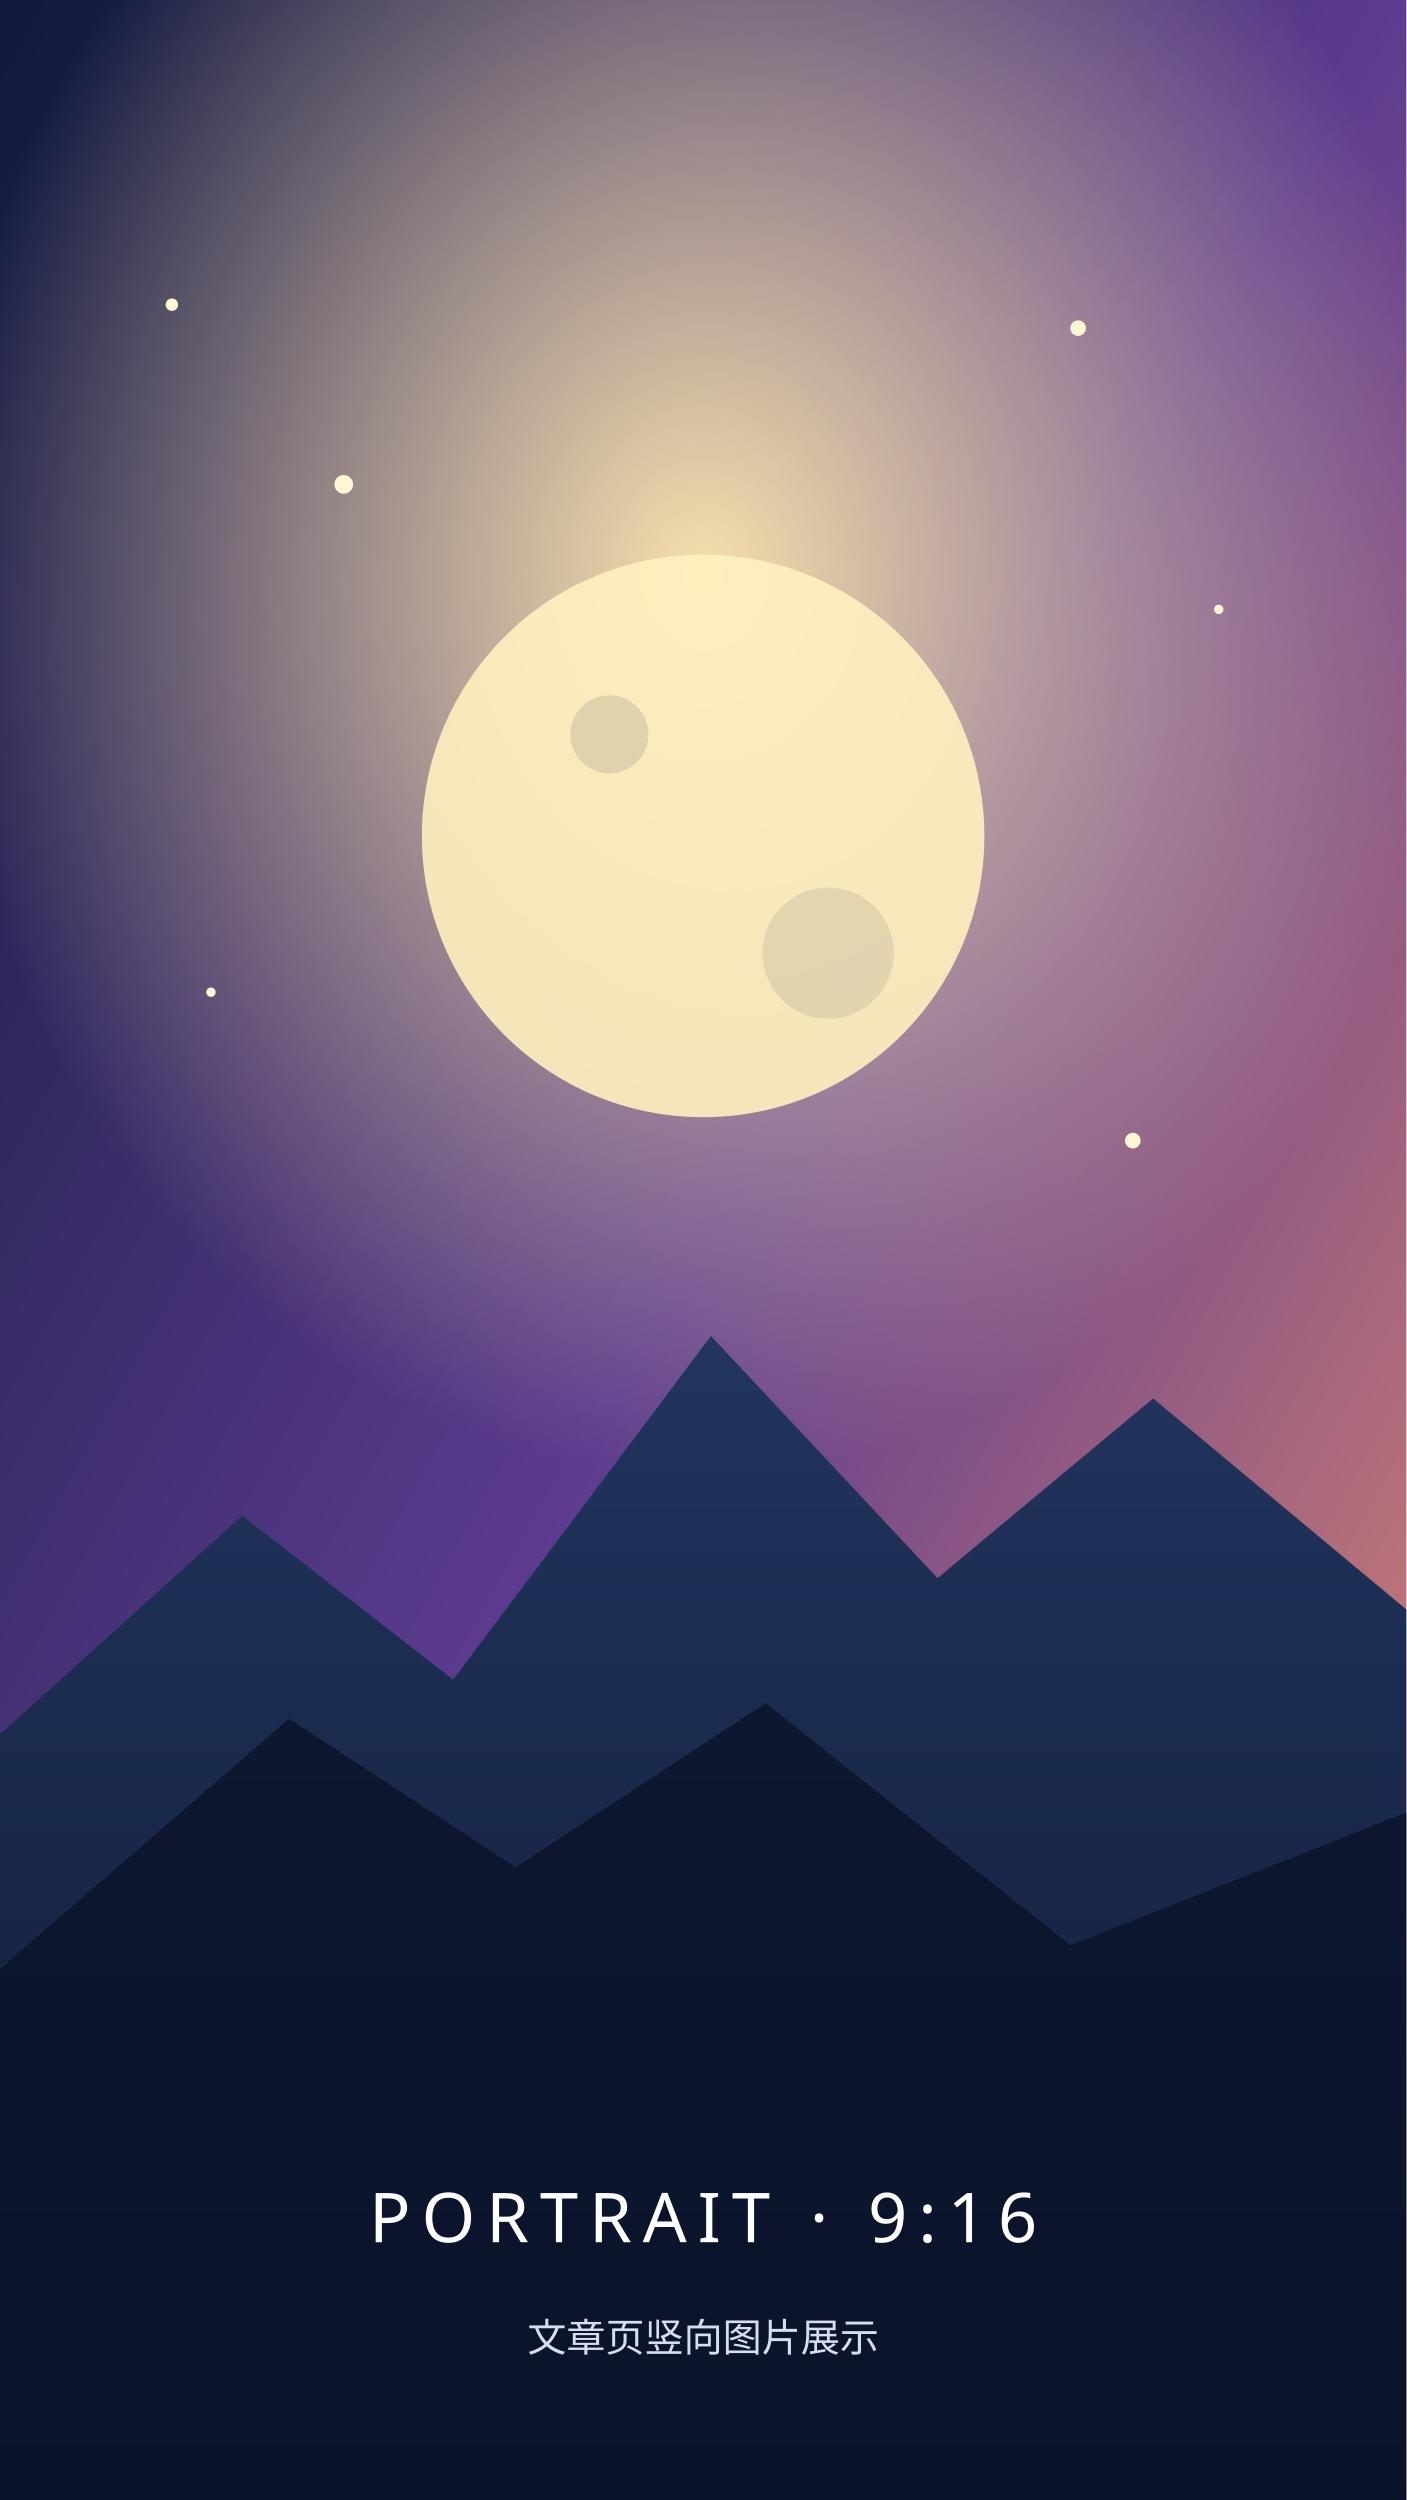
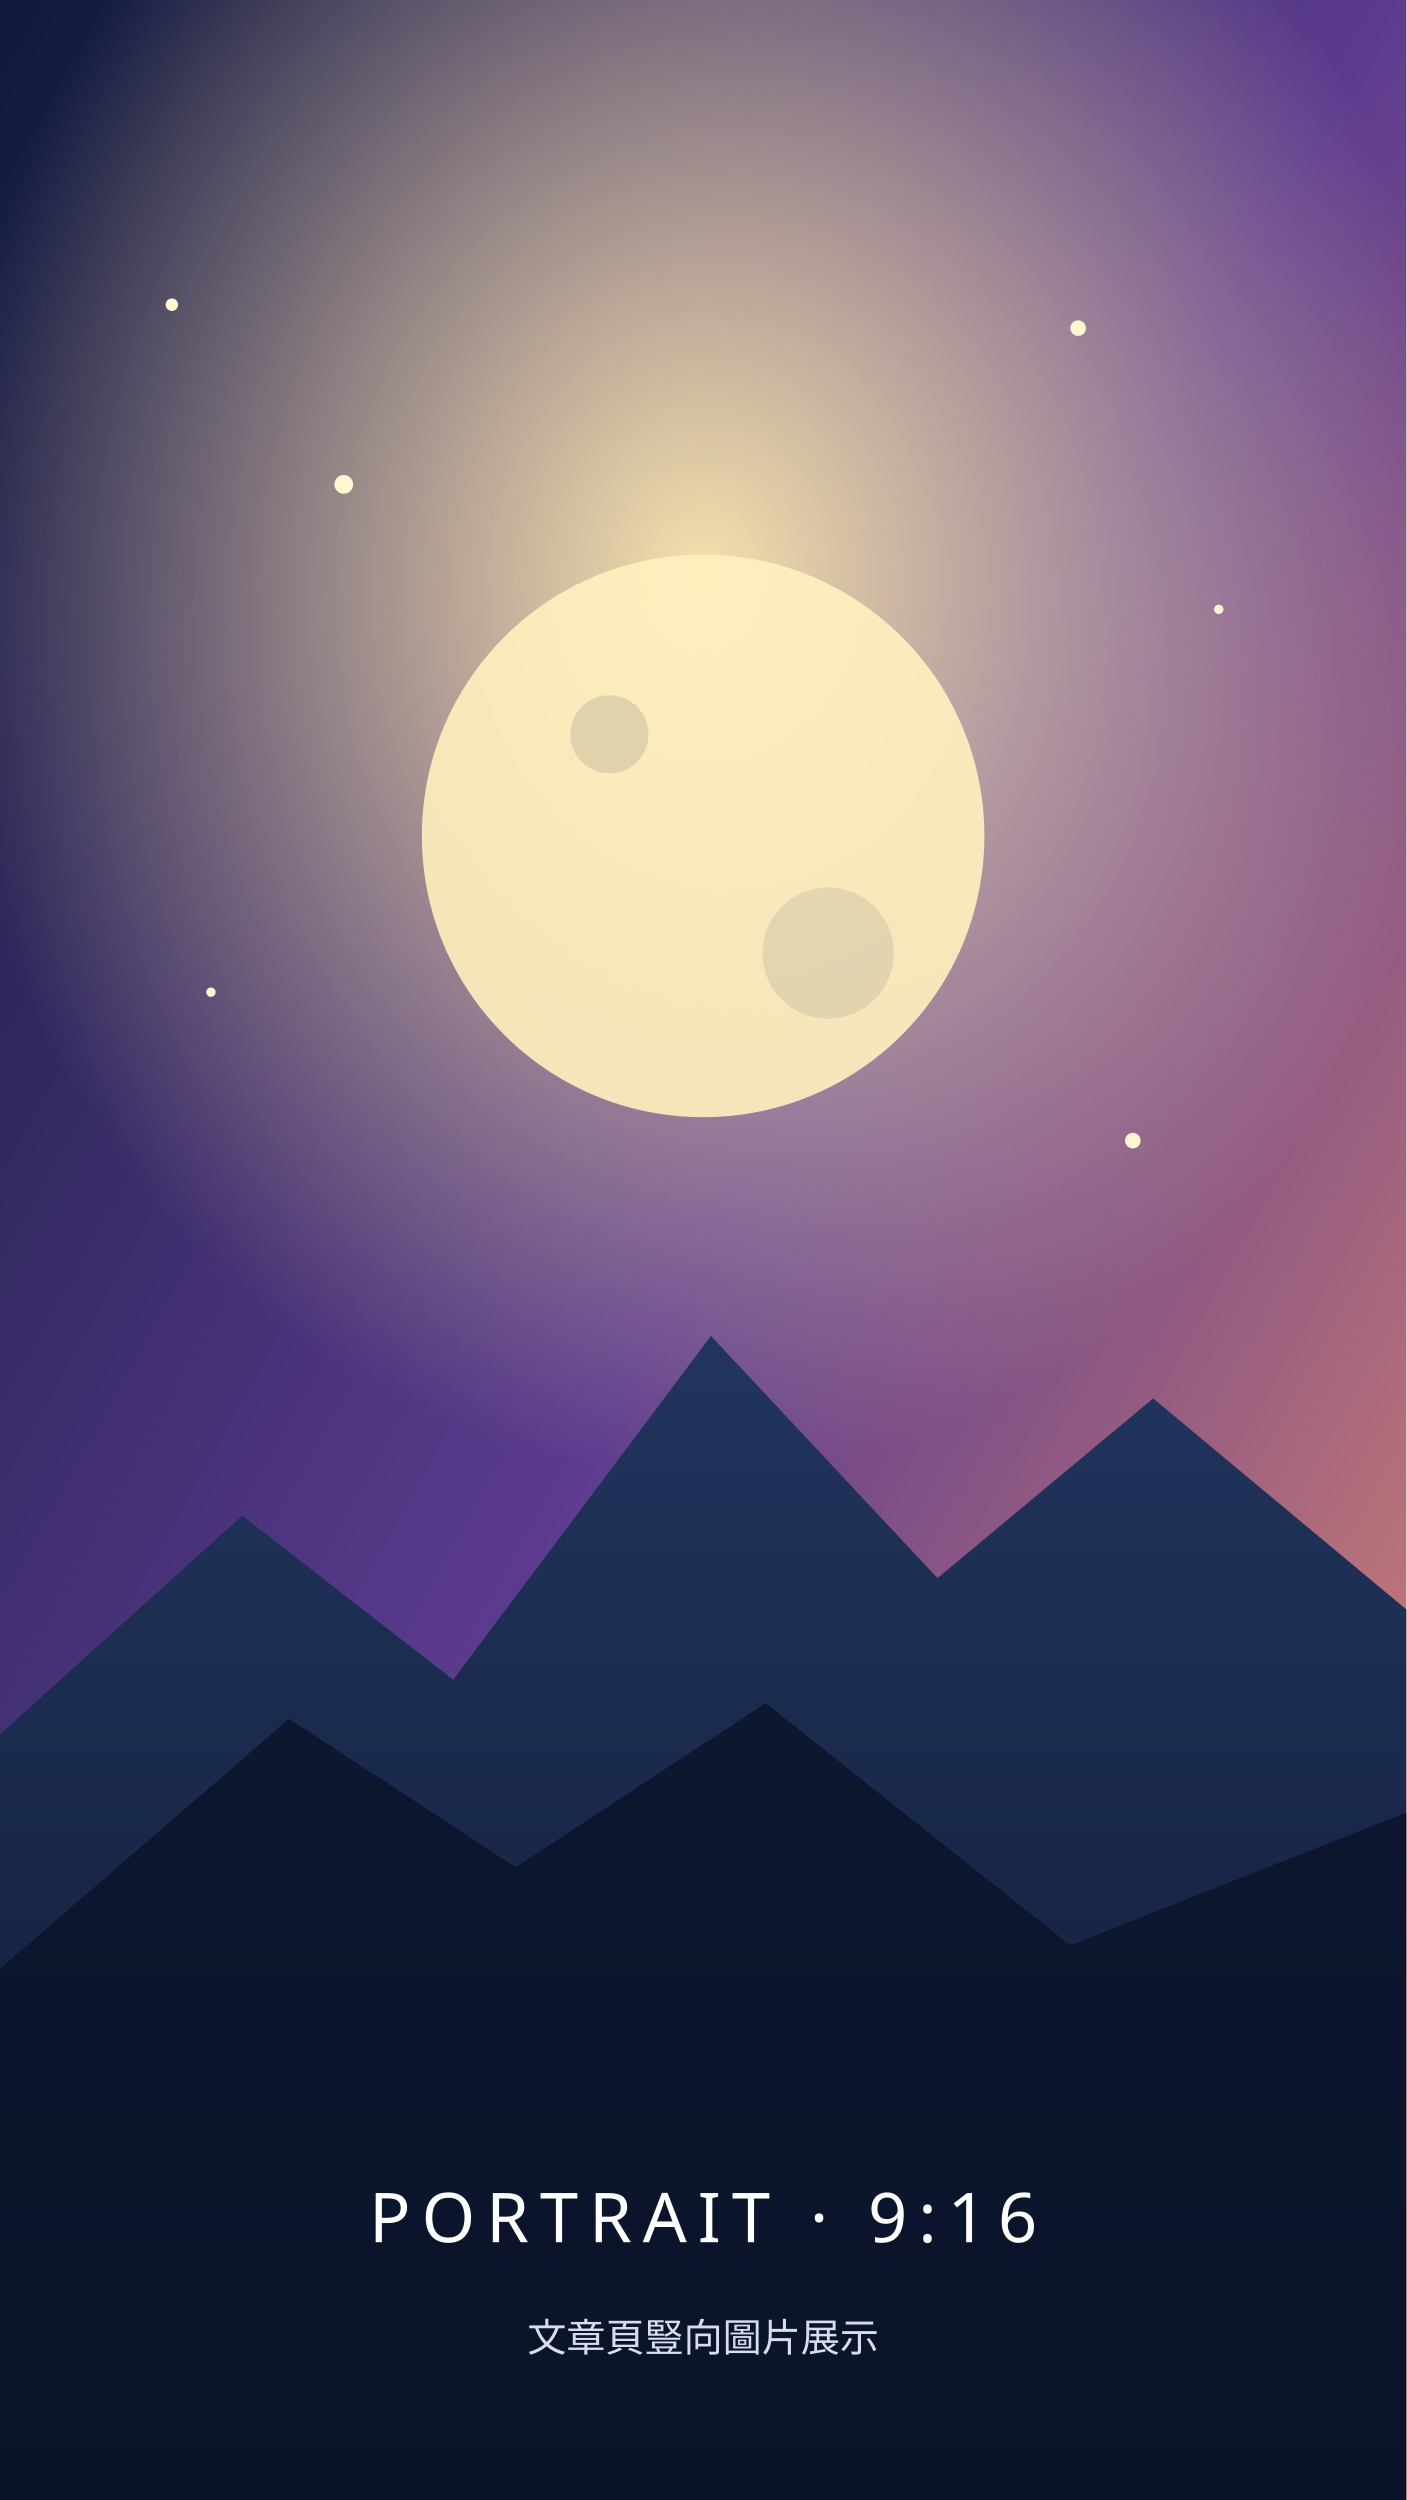
<svg xmlns="http://www.w3.org/2000/svg" width="900" height="1600" viewBox="0 0 900 1600" role="img" aria-labelledby="title desc">
  <defs>
    <linearGradient id="sky" x1="0" y1="0" x2="1" y2="1">
      <stop offset="0" stop-color="#101a3b" />
      <stop offset="0.5" stop-color="#5c3b8f" />
      <stop offset="1" stop-color="#f0926b" />
    </linearGradient>
    <radialGradient id="glow" cx="50%" cy="35%" r="55%">
      <stop offset="0" stop-color="#ffe9af" stop-opacity=".95" />
      <stop offset="1" stop-color="#ffe9af" stop-opacity="0" />
    </radialGradient>
    <linearGradient id="hill" x1="0" y1="0" x2="0" y2="1">
      <stop stop-color="#22355e" />
      <stop offset="1" stop-color="#0d1730" />
    </linearGradient>
  </defs>
  <rect width="900" height="1600" fill="url(#sky)" />
  <rect width="900" height="1050" fill="url(#glow)" />
  <circle cx="450" cy="535" r="180" fill="#fff1bf" opacity=".9" />
  <circle cx="390" cy="470" r="25" fill="#101a3b" opacity=".12" />
  <circle cx="530" cy="610" r="42" fill="#101a3b" opacity=".09" />
  <path d="M0 1110 155 970l135 105 165-220 145 155 138-115L900 1030v570H0Z" fill="url(#hill)" />
  <path d="M0 1260 185 1100l145 95 160-105 195 155 215-85v440H0Z" fill="#0a1228" opacity=".82" />
  <g fill="#fff6d2">
    <circle cx="110" cy="195" r="4" />
    <circle cx="220" cy="310" r="6" />
    <circle cx="690" cy="210" r="5" />
    <circle cx="780" cy="390" r="3" />
    <circle cx="135" cy="635" r="3" />
    <circle cx="725" cy="730" r="5" />
  </g>
  <text x="450" y="1435" text-anchor="middle" fill="#fff" font-family="system-ui, sans-serif" font-size="44" letter-spacing="7">PORTRAIT · 9:16</text>
-   <text x="450" y="1505" text-anchor="middle" fill="#d8dcf1" font-family="system-ui, sans-serif" font-size="25">文章页竖向图片展示</text>
+   <text x="450" y="1505" text-anchor="middle" fill="#d8dcf1" font-family="system-ui, sans-serif" font-size="25">文章頁豎向圖片展示</text>
</svg>
